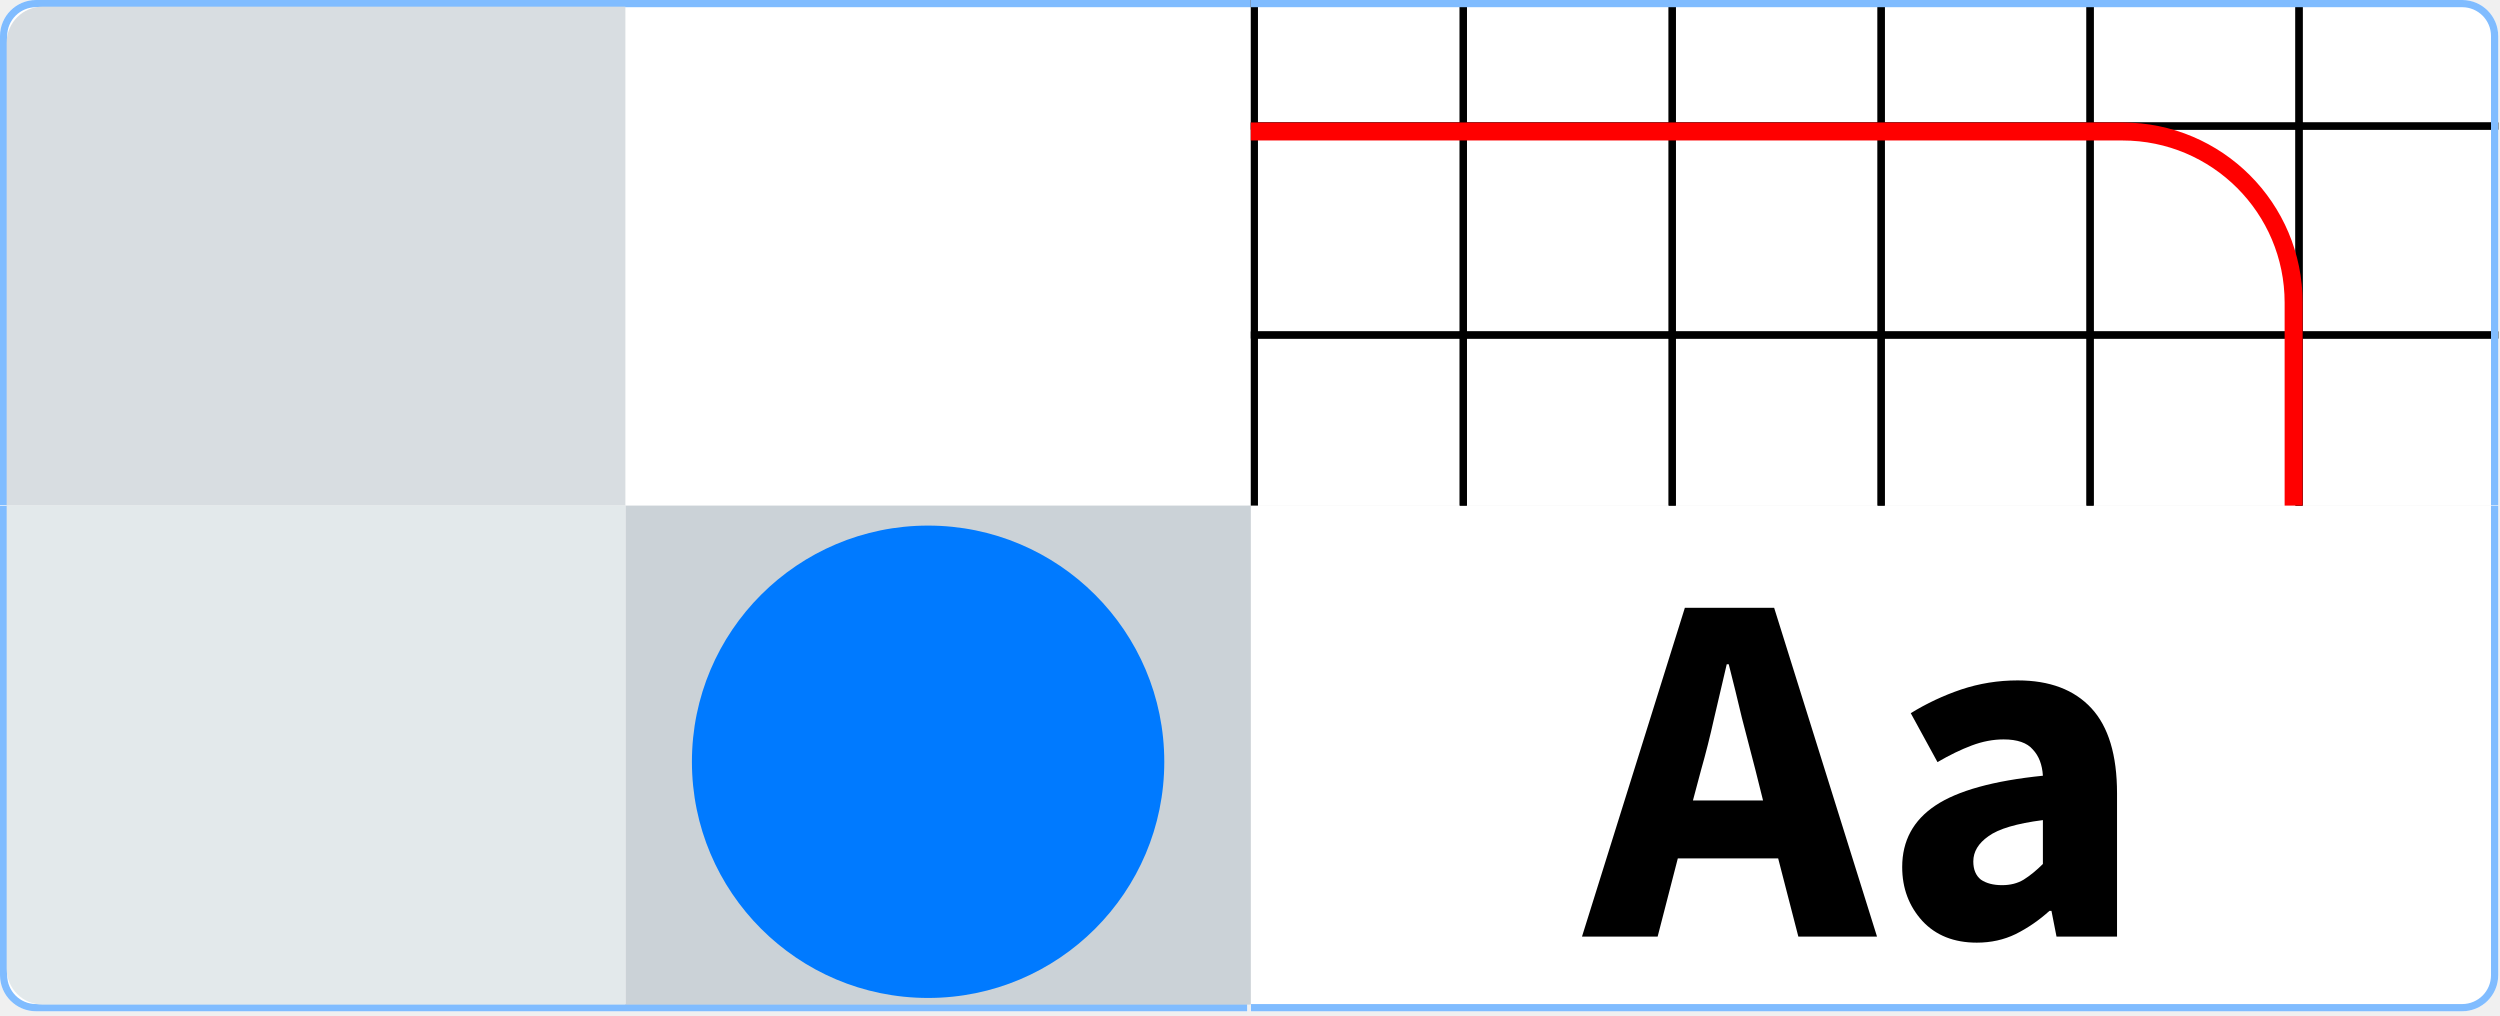
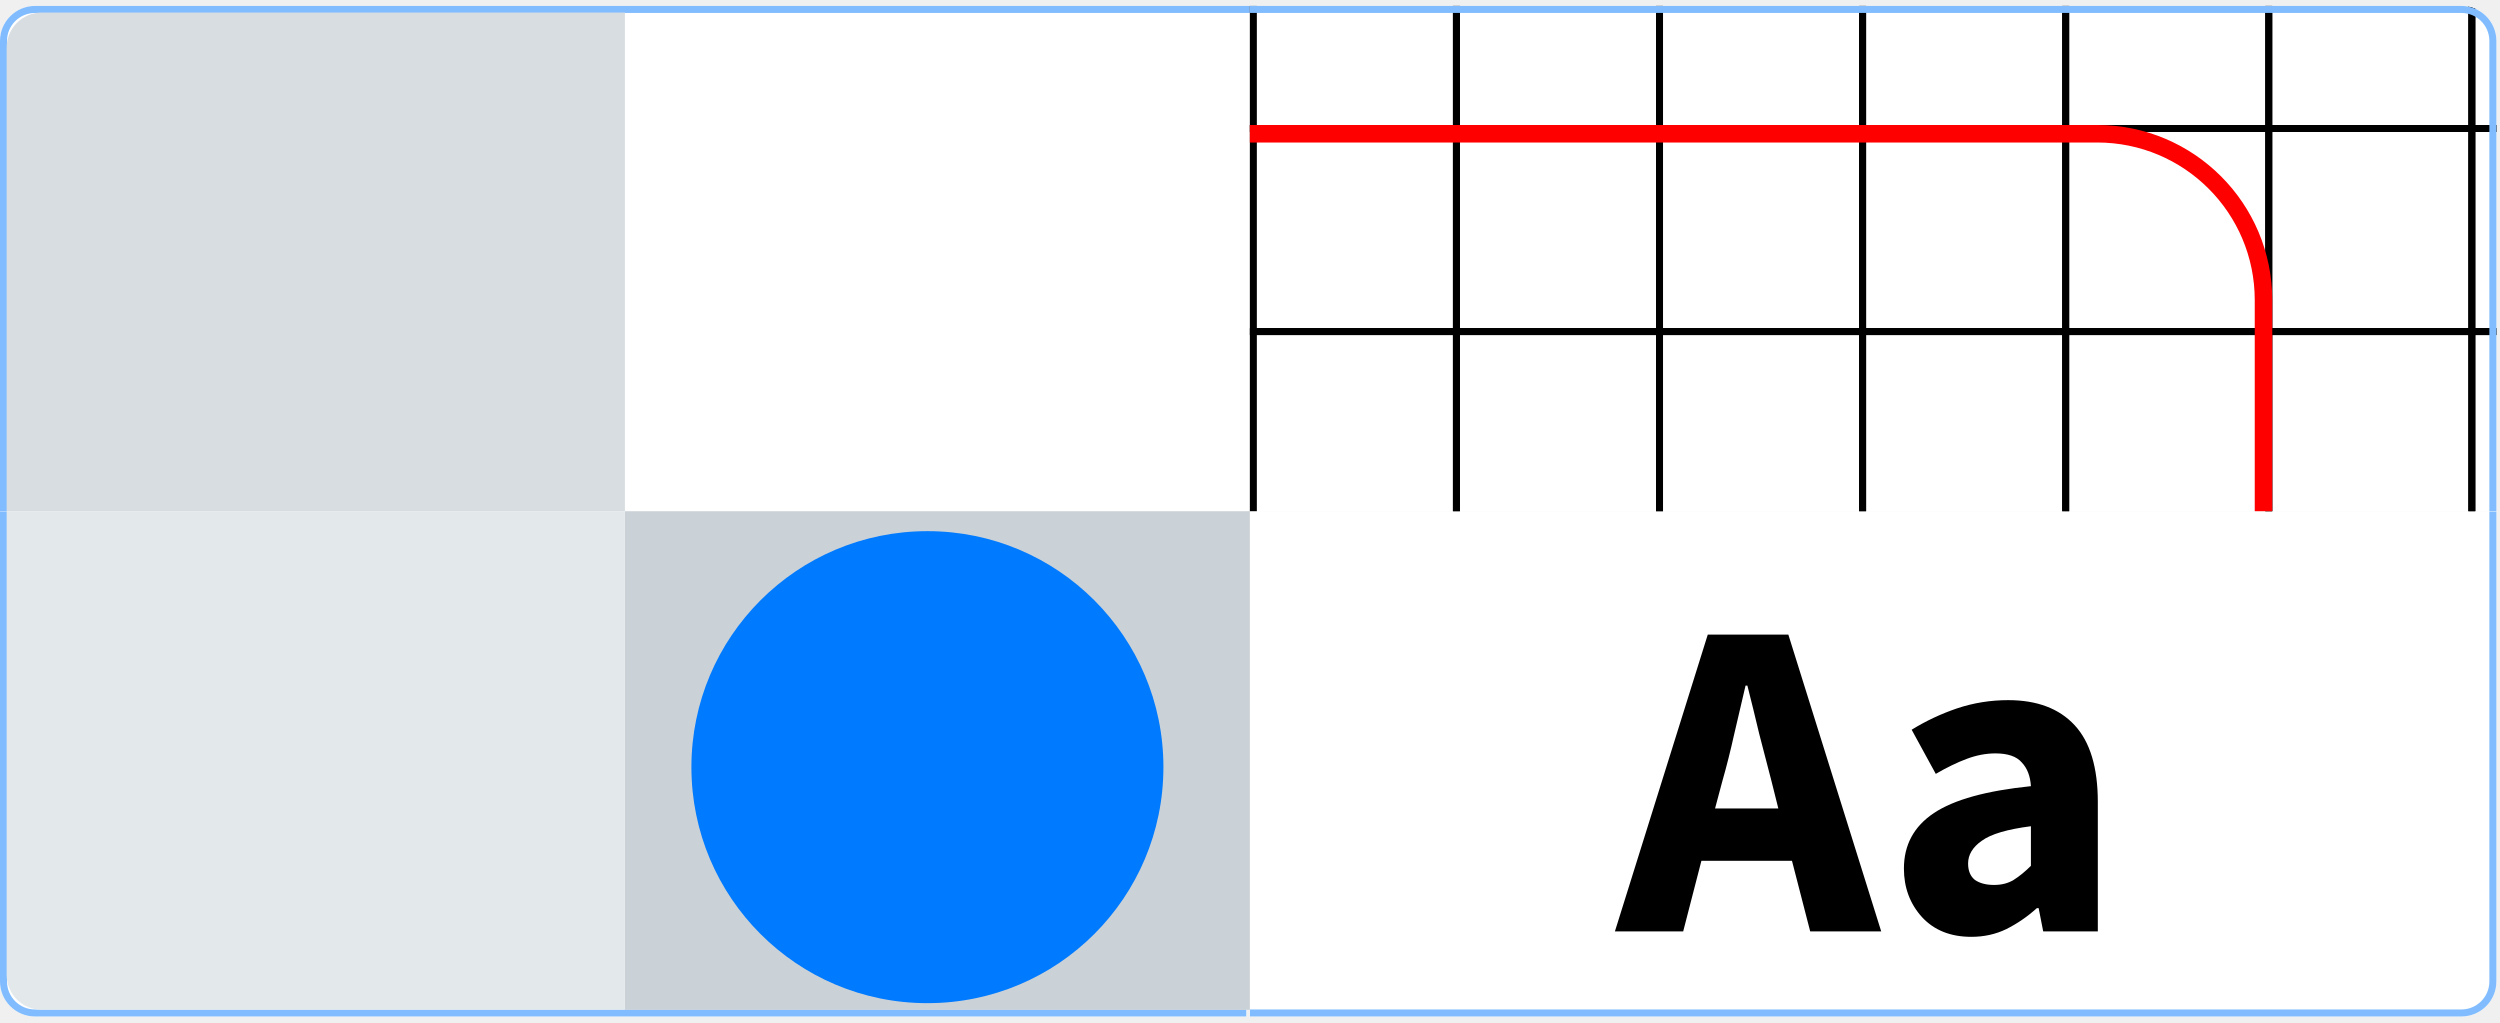
- <svg xmlns="http://www.w3.org/2000/svg" width="347" height="141" viewBox="0 0 347 141" fill="none">
-   <mask id="path-1-inside-1_1689_1224" fill="white">
-     <path d="M0 5C0 2.239 2.239 0 5 0H174.53V70.181H0V5Z" />
+ <svg xmlns="http://www.w3.org/2000/svg" width="357" height="146" viewBox="0 0 357 146" fill="none">
+   <mask id="path-1-inside-1_1713_2877" fill="white">
+     <path d="M0 5.849C0 3.088 2.239 0.849 5 0.849H179.428V73H0V5.849Z" />
  </mask>
-   <path d="M0 5C0 2.239 2.239 0 5 0H174.53V70.181H0V5Z" fill="white" />
-   <path d="M-1 5C-1 1.686 1.686 -1 5 -1H174.53V1H5C2.791 1 1 2.791 1 5H-1ZM174.53 70.181H0H174.53ZM-1 70.181V5C-1 1.686 1.686 -1 5 -1V1C2.791 1 1 2.791 1 5V70.181H-1ZM174.53 0V70.181V0Z" fill="#80BCFF" mask="url(#path-1-inside-1_1689_1224)" />
-   <mask id="path-3-inside-2_1689_1224" fill="white">
-     <path d="M0 70.181H173.145V140.363H5C2.239 140.363 0 138.124 0 135.363V70.181Z" />
+   <path d="M0 5.849C0 3.088 2.239 0.849 5 0.849H179.428V73H0V5.849Z" fill="white" />
+   <path d="M-1 5.849C-1 2.535 1.686 -0.151 5 -0.151H179.428V1.849H5C2.791 1.849 1 3.64 1 5.849H-1ZM179.428 73H0H179.428ZM-1 73V5.849C-1 2.535 1.686 -0.151 5 -0.151V1.849C2.791 1.849 1 3.64 1 5.849V73H-1ZM179.428 0.849V73V0.849Z" fill="#80BCFF" mask="url(#path-1-inside-1_1713_2877)" />
+   <mask id="path-3-inside-2_1713_2877" fill="white">
+     <path d="M0 73H178.004V145.151H5C2.239 145.151 0 142.912 0 140.151V73Z" />
  </mask>
-   <path d="M0 70.181H173.145V140.363H5C2.239 140.363 0 138.124 0 135.363V70.181Z" fill="white" />
-   <path d="M0 70.181H173.145H0ZM173.145 141.363H5C1.686 141.363 -1 138.676 -1 135.363H1C1 137.572 2.791 139.363 5 139.363H173.145V141.363ZM5 141.363C1.686 141.363 -1 138.676 -1 135.363V70.181H1V135.363C1 137.572 2.791 139.363 5 139.363V141.363ZM173.145 70.181V140.363V70.181Z" fill="#80BCFF" mask="url(#path-3-inside-2_1689_1224)" />
-   <path d="M0.924 5.923C0.924 3.162 3.162 0.923 5.924 0.923H86.804V70.181H0.924V5.923Z" fill="#D8DDE1" />
-   <mask id="path-6-inside-3_1689_1224" fill="white">
-     <path d="M173.606 70.181H346.751V135.363C346.751 138.124 344.513 140.363 341.751 140.363H173.606V70.181Z" />
+   <path d="M0 73H178.004V145.151H5C2.239 145.151 0 142.912 0 140.151V73Z" fill="white" />
+   <path d="M0 73H178.004H0ZM178.004 146.151H5C1.686 146.151 -1 143.464 -1 140.151H1C1 142.36 2.791 144.151 5 144.151H178.004V146.151ZM5 146.151C1.686 146.151 -1 143.464 -1 140.151V73H1V140.151C1 142.36 2.791 144.151 5 144.151V146.151ZM178.004 73V145.151V73Z" fill="#80BCFF" mask="url(#path-3-inside-2_1713_2877)" />
+   <path d="M0.949 6.799C0.949 4.037 3.188 1.799 5.949 1.799H89.239V73H0.949V6.799Z" fill="#D8DDE1" />
+   <mask id="path-6-inside-3_1713_2877" fill="white">
+     <path d="M178.478 73H356.482V140.151C356.482 142.912 354.243 145.151 351.482 145.151H178.478V73Z" />
  </mask>
-   <path d="M173.606 70.181H346.751V135.363C346.751 138.124 344.513 140.363 341.751 140.363H173.606V70.181Z" fill="white" />
-   <path d="M173.606 70.181H346.751H173.606ZM347.751 135.363C347.751 138.676 345.065 141.363 341.751 141.363H173.606V139.363H341.751C343.96 139.363 345.751 137.572 345.751 135.363H347.751ZM173.606 140.363V70.181V140.363ZM347.751 70.181V135.363C347.751 138.676 345.065 141.363 341.751 141.363V139.363C343.96 139.363 345.751 137.572 345.751 135.363V70.181H347.751Z" fill="#80BCFF" mask="url(#path-6-inside-3_1689_1224)" />
-   <path d="M86.804 70.181H173.607V139.439H86.804V70.181Z" fill="#CBD2D7" />
-   <circle cx="128.82" cy="105.734" r="32.782" fill="#007AFF" />
-   <path d="M236.1 106.9L234.98 111.1H244.71L243.66 106.9C243.053 104.613 242.423 102.187 241.77 99.62C241.163 97.053 240.557 94.58 239.95 92.2H239.67C239.11 94.627 238.527 97.123 237.92 99.69C237.36 102.21 236.753 104.613 236.1 106.9ZM219.58 130L233.86 84.36H246.25L260.53 130H249.61L246.81 119.15H232.88L230.08 130H219.58ZM274.384 130.84C271.211 130.84 268.691 129.837 266.824 127.83C264.957 125.777 264.024 123.28 264.024 120.34C264.024 116.7 265.564 113.853 268.644 111.8C271.724 109.747 276.694 108.37 283.554 107.67C283.461 106.13 282.994 104.917 282.154 104.03C281.361 103.097 280.007 102.63 278.094 102.63C276.647 102.63 275.177 102.91 273.684 103.47C272.191 104.03 270.604 104.8 268.924 105.78L265.214 98.99C267.407 97.637 269.741 96.54 272.214 95.7C274.734 94.86 277.347 94.44 280.054 94.44C284.487 94.44 287.894 95.723 290.274 98.29C292.654 100.857 293.844 104.8 293.844 110.12V130H285.444L284.744 126.43H284.464C283.017 127.737 281.454 128.81 279.774 129.65C278.141 130.443 276.344 130.84 274.384 130.84ZM277.884 122.86C279.051 122.86 280.054 122.603 280.894 122.09C281.781 121.53 282.667 120.807 283.554 119.92V113.83C279.914 114.297 277.394 115.043 275.994 116.07C274.594 117.05 273.894 118.217 273.894 119.57C273.894 120.69 274.244 121.53 274.944 122.09C275.691 122.603 276.671 122.86 277.884 122.86Z" fill="black" />
-   <g clip-path="url(#clip0_1689_1224)">
-     <mask id="path-11-inside-4_1689_1224" fill="white">
-       <path d="M173.606 0H341.751C344.513 0 346.751 2.239 346.751 5V70.181H173.606V0Z" />
+   <path d="M178.478 73H356.482V140.151C356.482 142.912 354.243 145.151 351.482 145.151H178.478V73Z" fill="white" />
+   <path d="M178.478 73H356.482H178.478ZM357.482 140.151C357.482 143.464 354.795 146.151 351.482 146.151H178.478V144.151H351.482C353.691 144.151 355.482 142.36 355.482 140.151H357.482ZM178.478 145.151V73V145.151ZM357.482 73V140.151C357.482 143.464 354.795 146.151 351.482 146.151V144.151C353.691 144.151 355.482 142.36 355.482 140.151V73H357.482Z" fill="#80BCFF" mask="url(#path-6-inside-3_1713_2877)" />
+   <path d="M89.239 73H178.478V144.201H89.239V73Z" fill="#CBD2D7" />
+   <circle cx="132.434" cy="109.55" r="33.702" fill="#007AFF" />
+   <path d="M245.95 111.55L244.91 115.45H253.945L252.97 111.55C252.407 109.427 251.822 107.173 251.215 104.79C250.652 102.407 250.088 100.11 249.525 97.9H249.265C248.745 100.153 248.203 102.472 247.64 104.855C247.12 107.195 246.557 109.427 245.95 111.55ZM230.61 133L243.87 90.62H255.375L268.635 133H258.495L255.895 122.925H242.96L240.36 133H230.61ZM281.499 133.78C278.553 133.78 276.213 132.848 274.479 130.985C272.746 129.078 271.879 126.76 271.879 124.03C271.879 120.65 273.309 118.007 276.169 116.1C279.029 114.193 283.644 112.915 290.014 112.265C289.928 110.835 289.494 109.708 288.714 108.885C287.978 108.018 286.721 107.585 284.944 107.585C283.601 107.585 282.236 107.845 280.849 108.365C279.463 108.885 277.989 109.6 276.429 110.51L272.984 104.205C275.021 102.948 277.188 101.93 279.484 101.15C281.824 100.37 284.251 99.98 286.764 99.98C290.881 99.98 294.044 101.172 296.254 103.555C298.464 105.938 299.569 109.6 299.569 114.54V133H291.769L291.119 129.685H290.859C289.516 130.898 288.064 131.895 286.504 132.675C284.988 133.412 283.319 133.78 281.499 133.78ZM284.749 126.37C285.833 126.37 286.764 126.132 287.544 125.655C288.368 125.135 289.191 124.463 290.014 123.64V117.985C286.634 118.418 284.294 119.112 282.994 120.065C281.694 120.975 281.044 122.058 281.044 123.315C281.044 124.355 281.369 125.135 282.019 125.655C282.713 126.132 283.623 126.37 284.749 126.37Z" fill="black" />
+   <g clip-path="url(#clip0_1713_2877)">
+     <mask id="path-11-inside-4_1713_2877" fill="white">
+       <path d="M178.478 0.849H351.482C354.243 0.849 356.482 3.088 356.482 5.849V73H178.478V0.849Z" />
    </mask>
-     <path d="M173.606 0H341.751C344.513 0 346.751 2.239 346.751 5V70.181H173.606V0Z" fill="white" />
-     <rect x="174.106" y="46.5" width="29" height="29" stroke="black" />
-     <rect x="203.106" y="46.5" width="29" height="29" stroke="black" />
-     <rect x="290.106" y="46.5" width="29" height="29" stroke="black" />
-     <rect x="319.106" y="46.5" width="29" height="29" stroke="black" />
-     <rect x="232.106" y="46.5" width="29" height="29" stroke="black" />
-     <rect x="261.106" y="46.5" width="29" height="29" stroke="black" />
-     <rect x="174.106" y="-11.5" width="29" height="29" stroke="black" />
-     <rect x="203.106" y="-11.5" width="29" height="29" stroke="black" />
-     <rect x="290.106" y="-11.5" width="29" height="29" stroke="black" />
-     <rect x="319.106" y="-11.5" width="29" height="29" stroke="black" />
-     <rect x="232.106" y="-11.5" width="29" height="29" stroke="black" />
-     <rect x="261.106" y="-11.5" width="29" height="29" stroke="black" />
-     <rect x="174.106" y="17.5" width="29" height="29" stroke="black" />
-     <rect x="203.106" y="17.5" width="29" height="29" stroke="black" />
-     <rect x="290.106" y="17.5" width="29" height="29" stroke="black" />
-     <rect x="319.106" y="17.5" width="29" height="29" stroke="black" />
-     <rect x="232.106" y="17.5" width="29" height="29" stroke="black" />
-     <rect x="261.106" y="17.5" width="29" height="29" stroke="black" />
-     <path d="M125.856 18.25H294.606C307.723 18.25 318.356 28.883 318.356 42V132.75H125.856V18.25Z" stroke="#FF0000" stroke-width="2.5" />
+     <path d="M178.478 0.849H351.482C354.243 0.849 356.482 3.088 356.482 5.849V73H178.478V0.849Z" fill="white" />
+     <rect x="178.978" y="47.349" width="29" height="29" stroke="black" />
+     <rect x="207.978" y="47.349" width="29" height="29" stroke="black" />
+     <rect x="352.978" y="47.349" width="29" height="29" stroke="black" />
+     <rect x="294.978" y="47.349" width="29" height="29" stroke="black" />
+     <rect x="323.978" y="47.349" width="29" height="29" stroke="black" />
+     <rect x="236.978" y="47.349" width="29" height="29" stroke="black" />
+     <rect x="265.978" y="47.349" width="29" height="29" stroke="black" />
+     <rect x="178.978" y="-10.651" width="29" height="29" stroke="black" />
+     <rect x="207.978" y="-10.651" width="29" height="29" stroke="black" />
+     <rect x="352.978" y="-10.651" width="29" height="29" stroke="black" />
+     <rect x="294.978" y="-10.651" width="29" height="29" stroke="black" />
+     <rect x="323.978" y="-10.651" width="29" height="29" stroke="black" />
+     <rect x="236.978" y="-10.651" width="29" height="29" stroke="black" />
+     <rect x="265.978" y="-10.651" width="29" height="29" stroke="black" />
+     <rect x="178.978" y="18.349" width="29" height="29" stroke="black" />
+     <rect x="207.978" y="18.349" width="29" height="29" stroke="black" />
+     <rect x="352.978" y="18.349" width="29" height="29" stroke="black" />
+     <rect x="294.978" y="18.349" width="29" height="29" stroke="black" />
+     <rect x="323.978" y="18.349" width="29" height="29" stroke="black" />
+     <rect x="236.978" y="18.349" width="29" height="29" stroke="black" />
+     <rect x="265.978" y="18.349" width="29" height="29" stroke="black" />
+     <path d="M130.728 19.099H299.478C312.595 19.099 323.228 29.733 323.228 42.849V133.599H130.728V19.099Z" stroke="#FF0000" stroke-width="2.5" />
  </g>
-   <path d="M173.606 -1H341.751C345.065 -1 347.751 1.686 347.751 5H345.751C345.751 2.791 343.96 1 341.751 1H173.606V-1ZM346.751 70.181H173.606H346.751ZM173.606 70.181V0V70.181ZM341.751 -1C345.065 -1 347.751 1.686 347.751 5V70.181H345.751V5C345.751 2.791 343.96 1 341.751 1V-1Z" fill="#80BCFF" mask="url(#path-11-inside-4_1689_1224)" />
-   <path d="M0.924 70.181H86.804V139.439H5.924C3.162 139.439 0.924 137.201 0.924 134.439V70.181Z" fill="#E3E9EB" />
+   <path d="M178.478 -0.151H351.482C354.795 -0.151 357.482 2.535 357.482 5.849H355.482C355.482 3.64 353.691 1.849 351.482 1.849H178.478V-0.151ZM356.482 73H178.478H356.482ZM178.478 73V0.849V73ZM351.482 -0.151C354.795 -0.151 357.482 2.535 357.482 5.849V73H355.482V5.849C355.482 3.64 353.691 1.849 351.482 1.849V-0.151Z" fill="#80BCFF" mask="url(#path-11-inside-4_1713_2877)" />
+   <path d="M0.949 73H89.239V144.201H5.949C3.188 144.201 0.949 141.963 0.949 139.201V73Z" fill="#E3E9EB" />
  <defs>
-     <clipPath id="clip0_1689_1224">
-       <path d="M173.606 0H341.751C344.513 0 346.751 2.239 346.751 5V70.181H173.606V0Z" fill="white" />
+     <clipPath id="clip0_1713_2877">
+       <path d="M178.478 0.849H351.482C354.243 0.849 356.482 3.088 356.482 5.849V73H178.478V0.849Z" fill="white" />
    </clipPath>
  </defs>
</svg>
